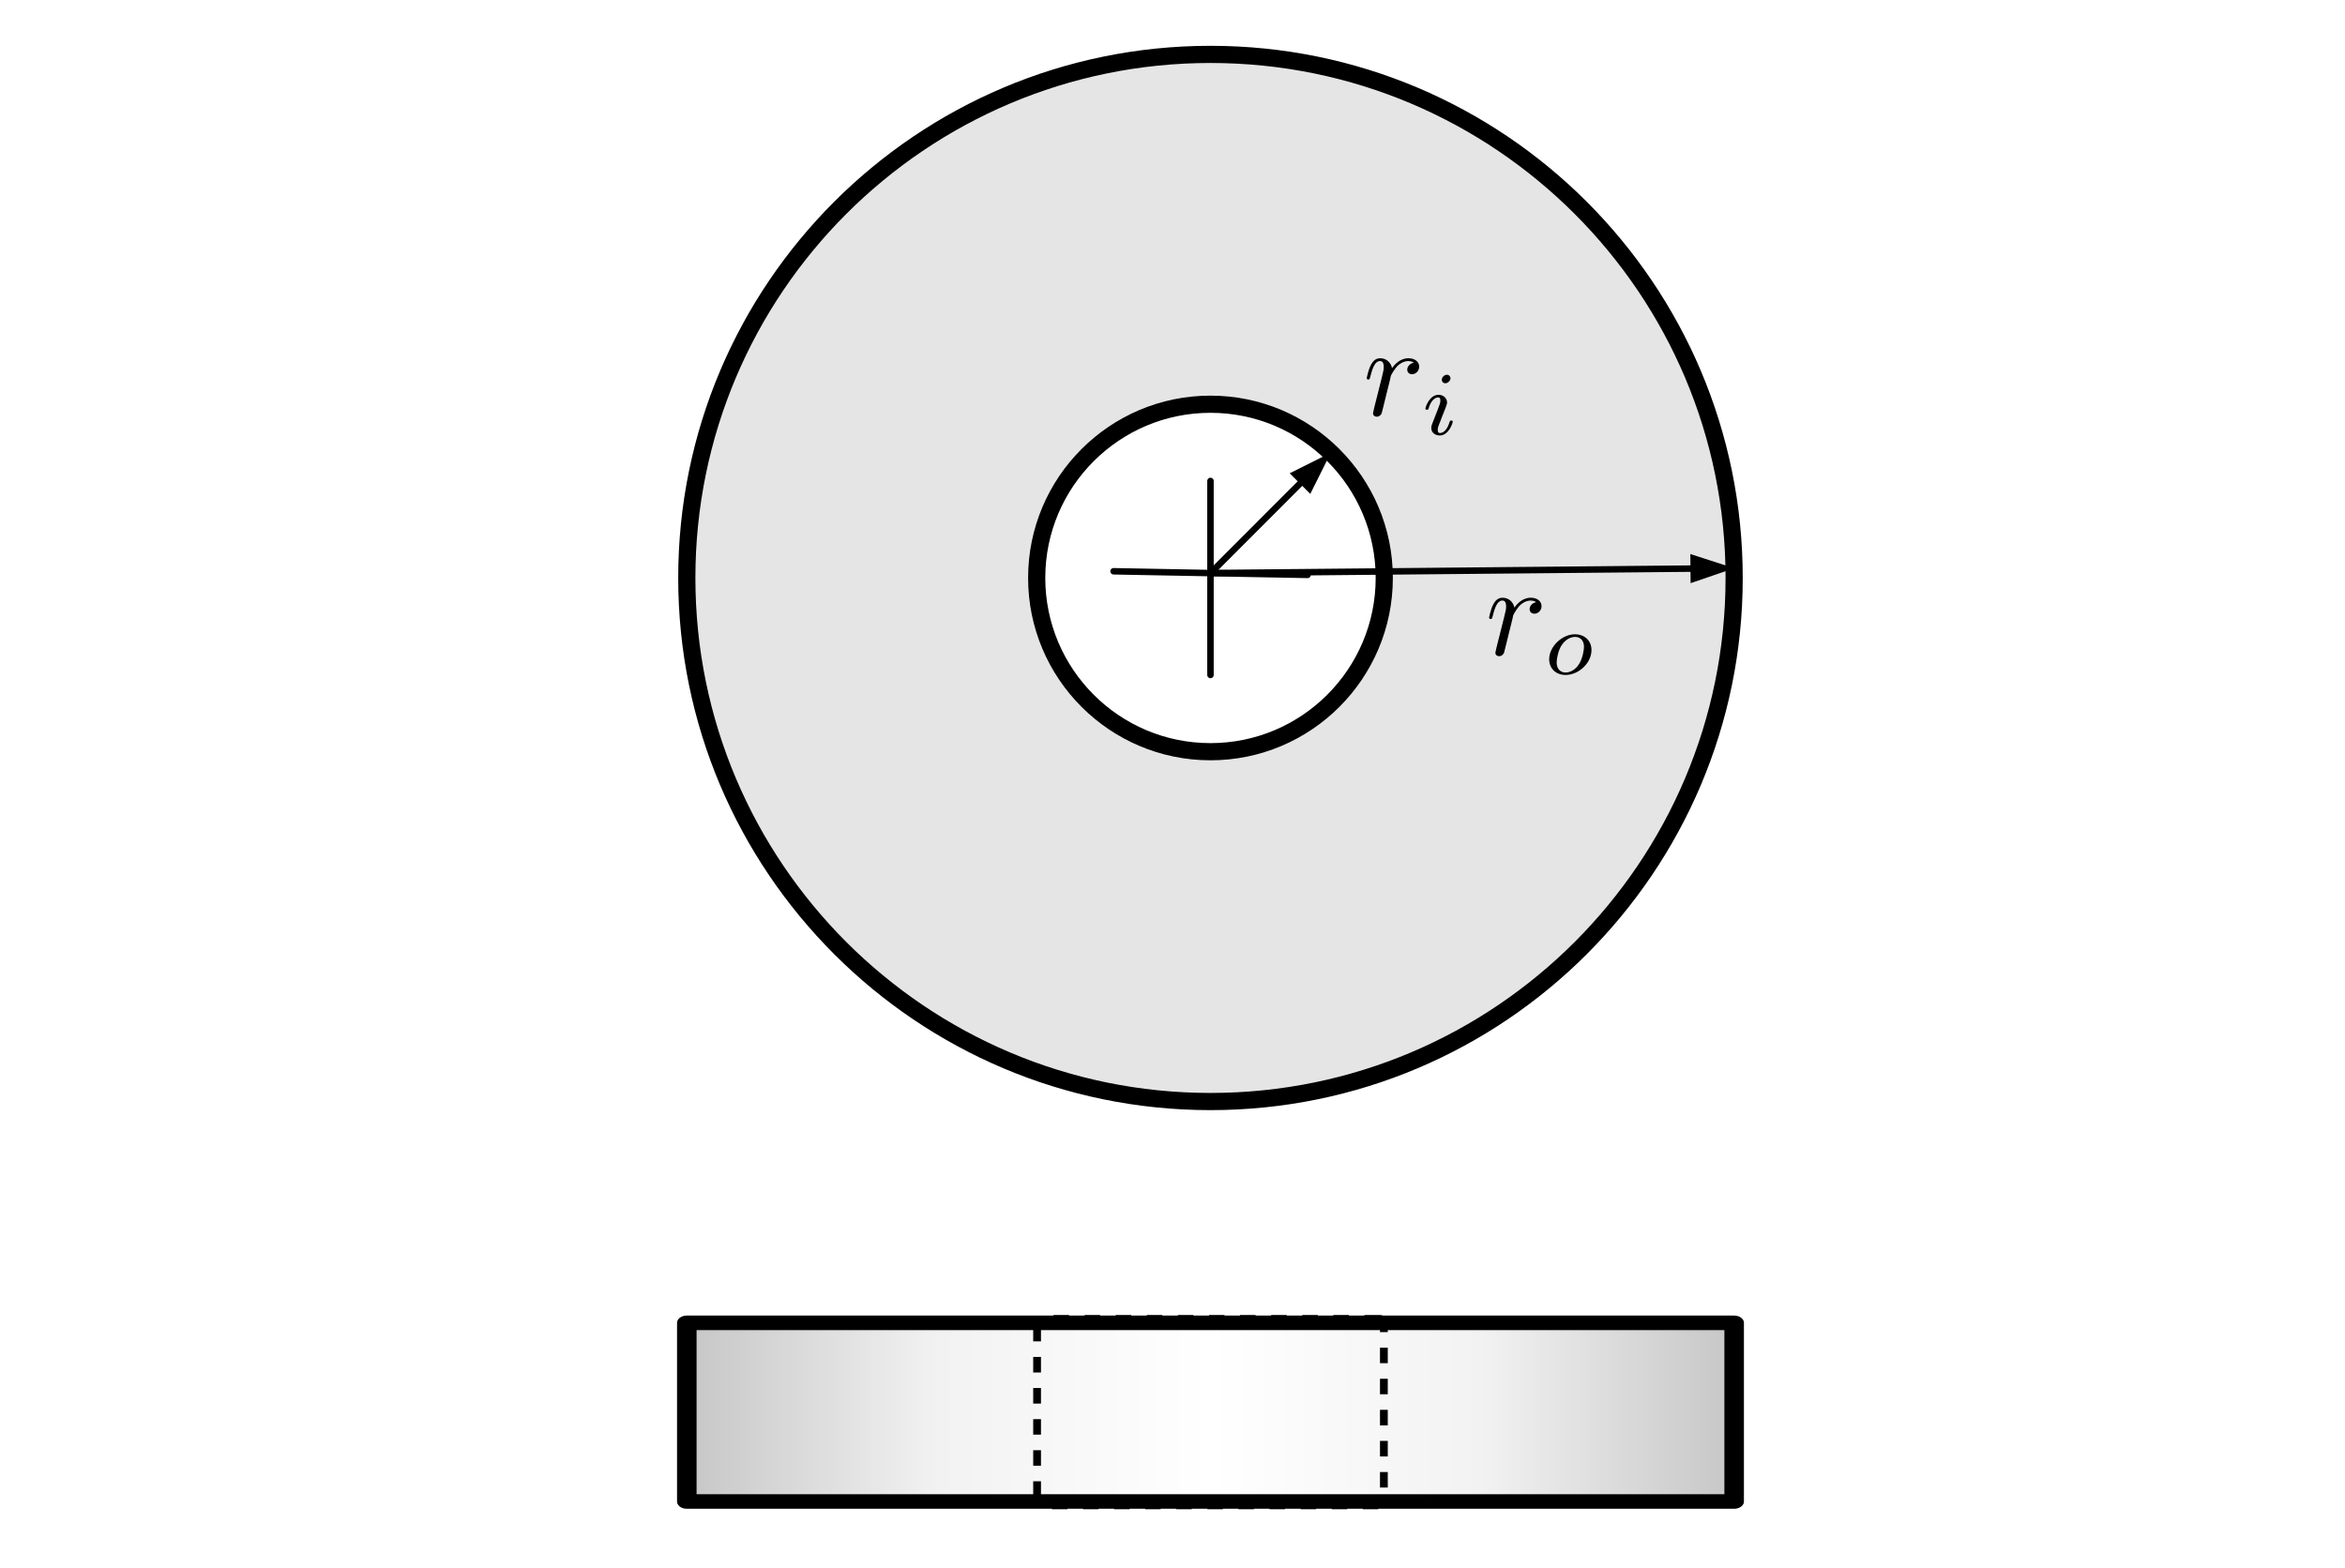
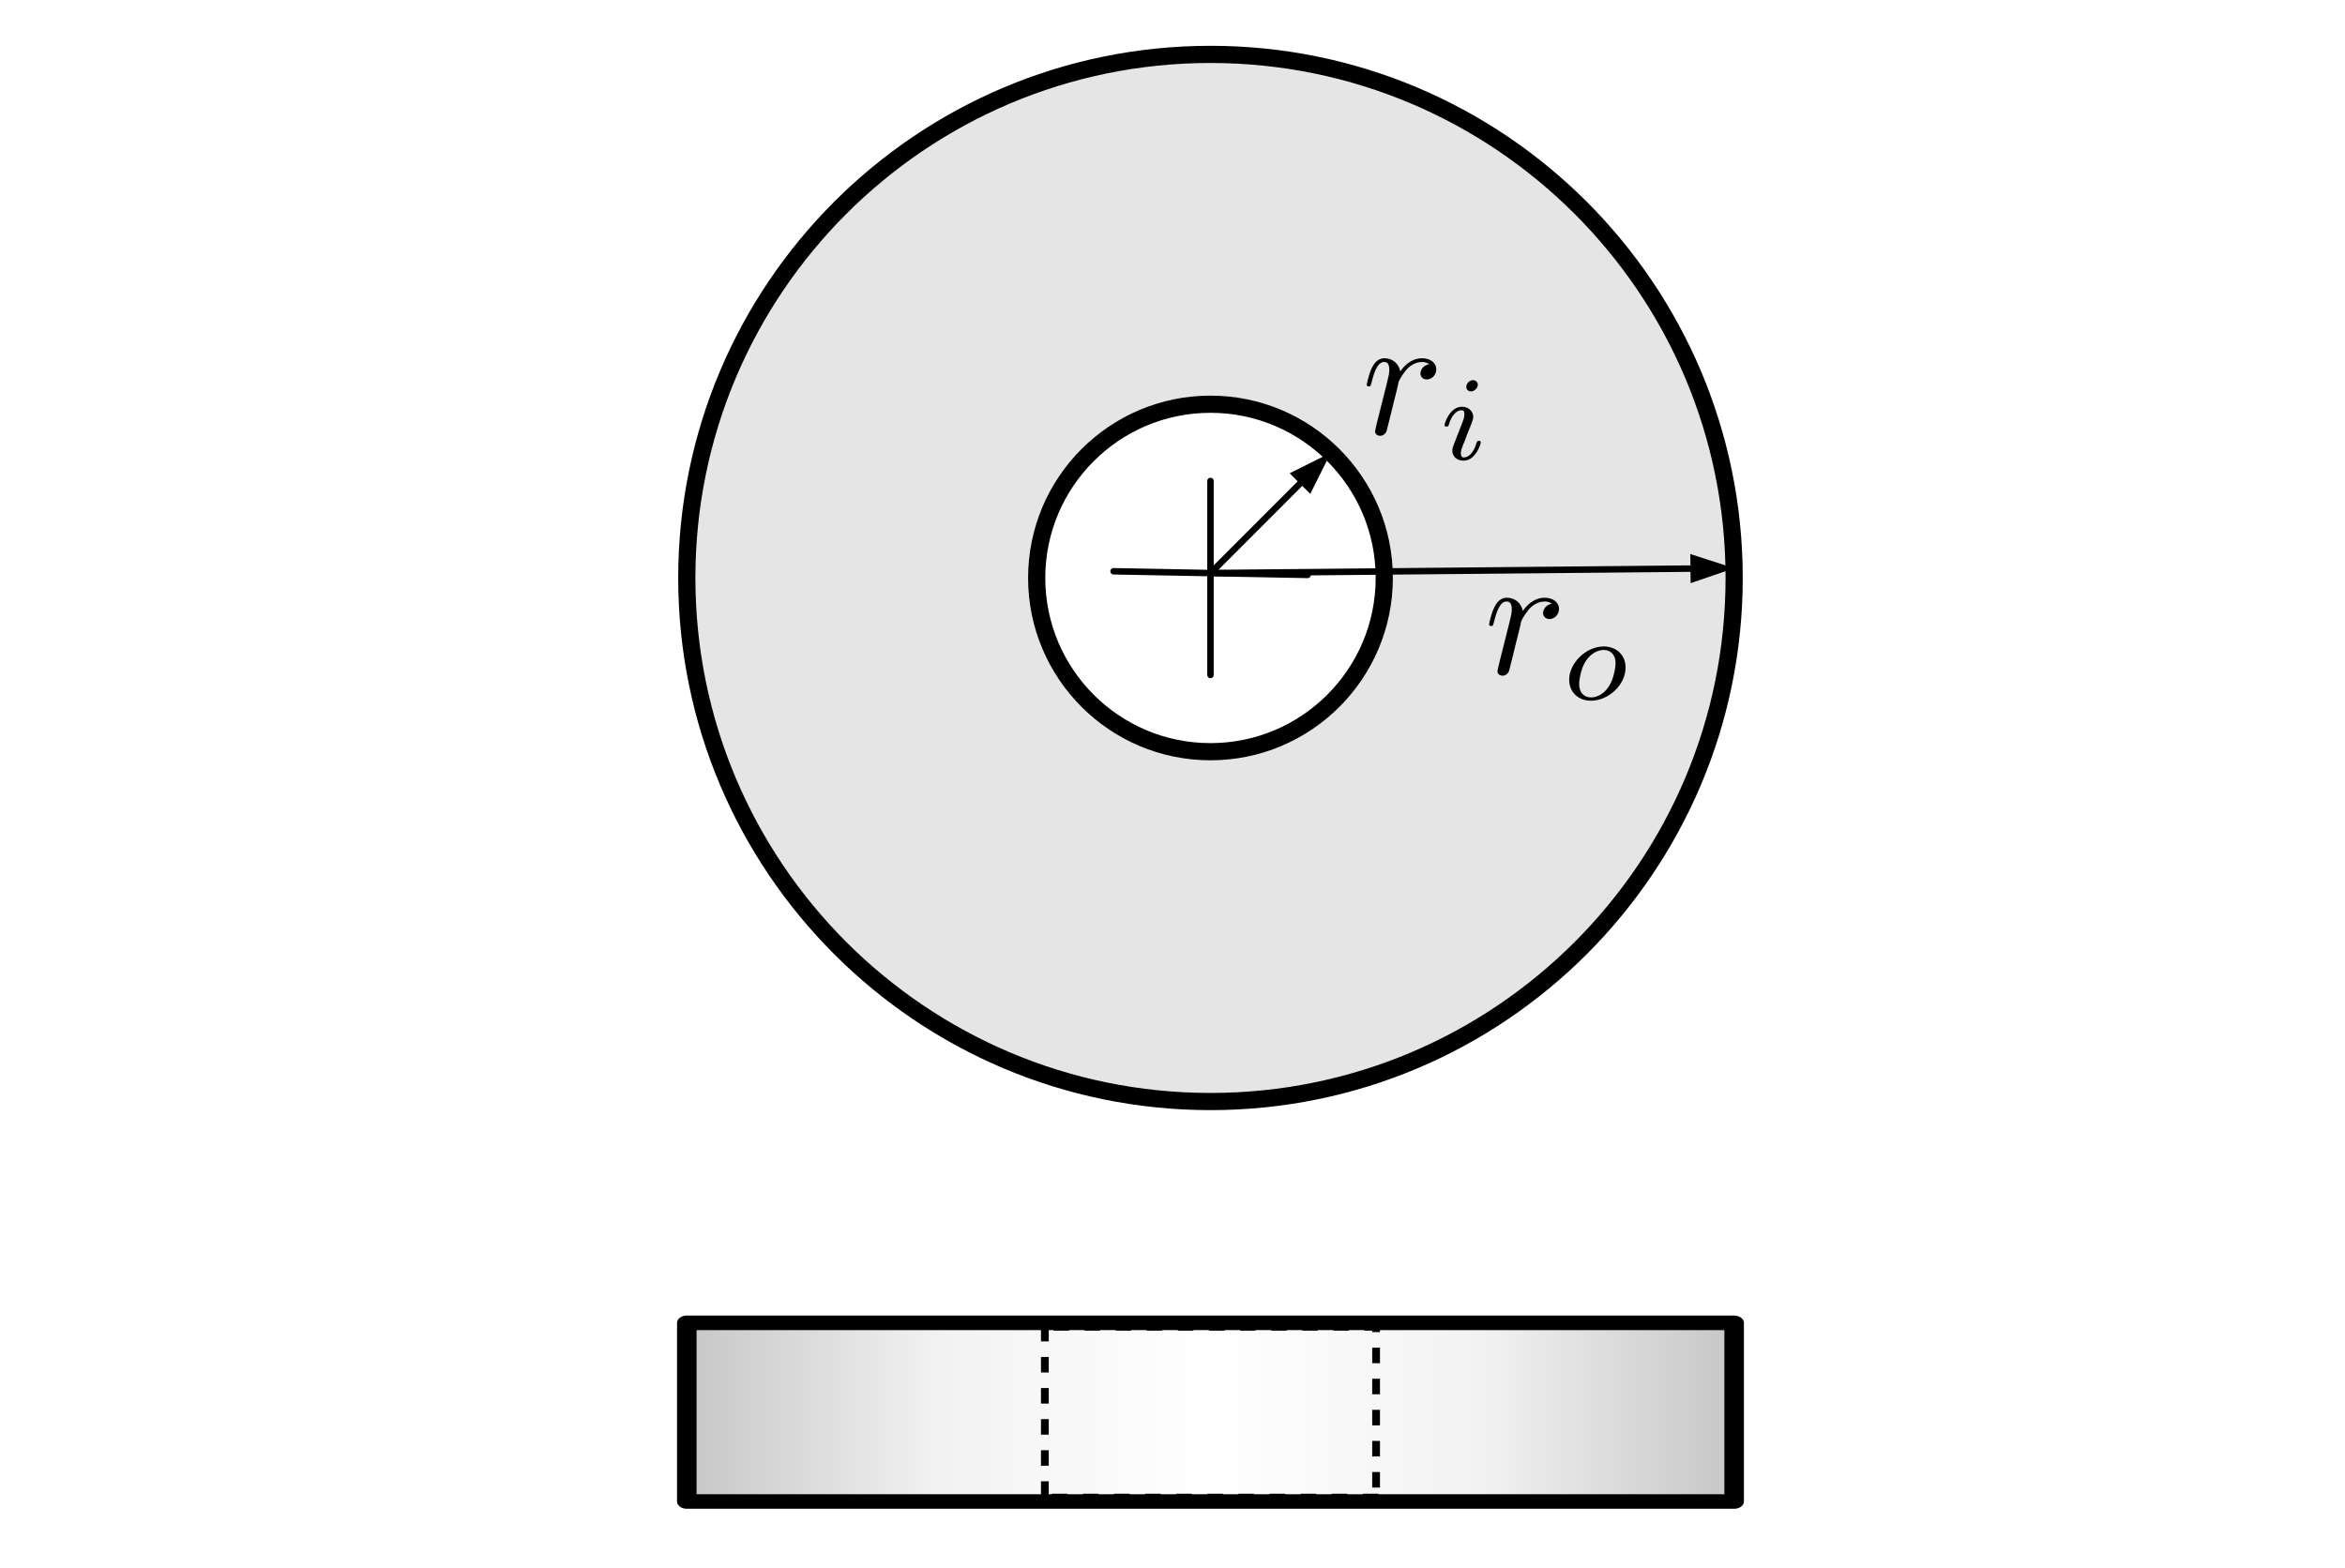
<svg xmlns="http://www.w3.org/2000/svg" width="100%" height="100%" viewBox="0 0 181 121" version="1.1" xml:space="preserve" style="fill-rule:evenodd;clip-rule:evenodd;stroke-linecap:round;stroke-linejoin:round;stroke-miterlimit:1.5;">
  <g transform="matrix(1,0,0,1,-527,-342)">
    <g transform="matrix(1.48824,0,0,1.02117,419.617,11.5692)">
      <rect id="collar-bearing-b" x="72.27" y="324.267" width="120.948" height="117.513" style="fill:none;" />
      <g id="collar-bearing-b1">
        <g transform="matrix(1.01251,0,0,1.47563,-313.545,294.882)">
          <path d="M442.938,22.235C457.743,22.235 469.762,34.255 469.762,49.059C469.762,63.864 457.743,75.884 442.938,75.884C428.133,75.884 416.114,63.864 416.114,49.059C416.114,34.255 428.133,22.235 442.938,22.235ZM442.938,40.158C447.851,40.158 451.84,44.146 451.84,49.059C451.84,53.972 447.851,57.961 442.938,57.961C438.025,57.961 434.036,53.972 434.036,49.059C434.036,44.146 438.025,40.158 442.938,40.158Z" style="fill:rgb(230,229,230);stroke:black;stroke-width:0.88px;" />
        </g>
        <g transform="matrix(0.904462,0,0,0.981871,85.6119,342.05)">
          <rect x="24.504" y="83.045" width="60.057" height="13.755" style="fill:url(#_Linear1);stroke:black;stroke-width:1.12px;" />
        </g>
        <g transform="matrix(0.728822,0,0,1.40692,-187.539,351.887)">
-           <path d="M430.396,51.961L429.843,51.961L429.843,51.126L430.396,51.126L430.396,51.961ZM431.288,50.964L431.288,50.546L432.394,50.546L432.394,50.964L431.288,50.964ZM433.5,50.964L433.5,50.546L434.607,50.546L434.607,50.964L433.5,50.964ZM435.713,50.964L435.713,50.546L436.819,50.546L436.819,50.964L435.713,50.964ZM437.926,50.964L437.926,50.546L439.032,50.546L439.032,50.964L437.926,50.964ZM440.138,50.964L440.138,50.546L441.245,50.546L441.245,50.964L440.138,50.964ZM442.351,50.964L442.351,50.546L443.457,50.546L443.457,50.964L442.351,50.964ZM444.563,50.964L444.563,50.546L445.67,50.546L445.67,50.964L444.563,50.964ZM446.776,50.964L446.776,50.546L447.882,50.546L447.882,50.964L446.776,50.964ZM448.989,50.964L448.989,50.546L450.095,50.546L450.095,50.964L448.989,50.964ZM451.201,50.964L451.201,50.546L452.308,50.546L452.308,50.964L451.201,50.964ZM453.414,50.964L453.414,50.546L454.508,50.546C455.006,50.546 454.835,50.929 454.673,51.177C454.837,50.97 455.074,50.715 455.074,50.969L455.074,51.462L454.52,51.462L454.52,50.964L453.414,50.964ZM454.52,52.298L455.074,52.298L455.074,53.133L454.52,53.133L454.52,52.298ZM454.52,53.968L455.074,53.968L455.074,54.803L454.52,54.803L454.52,53.968ZM454.52,55.639L455.074,55.639L455.074,56.474L454.52,56.474L454.52,55.639ZM454.52,57.309L455.074,57.309L455.074,58.144L454.52,58.144L454.52,57.309ZM454.52,58.98L455.074,58.98L455.074,59.815L454.52,59.815L454.52,58.98ZM454.405,60.563L454.405,60.981L453.299,60.981L453.299,60.563L454.405,60.563ZM452.193,60.563L452.193,60.981L451.086,60.981L451.086,60.563L452.193,60.563ZM449.98,60.563L449.98,60.981L448.874,60.981L448.874,60.563L449.98,60.563ZM447.767,60.563L447.767,60.981L446.661,60.981L446.661,60.563L447.767,60.563ZM445.555,60.563L445.555,60.981L444.448,60.981L444.448,60.563L445.555,60.563ZM443.342,60.563L443.342,60.981L442.236,60.981L442.236,60.563L443.342,60.563ZM441.129,60.563L441.129,60.981L440.023,60.981L440.023,60.563L441.129,60.563ZM438.917,60.563L438.917,60.981L437.81,60.981L437.81,60.563L438.917,60.563ZM436.704,60.563L436.704,60.981L435.598,60.981L435.598,60.563L436.704,60.563ZM434.491,60.563L434.491,60.981L433.385,60.981L433.385,60.563L434.491,60.563ZM432.279,60.563L432.279,60.981L431.172,60.981L431.172,60.563L432.279,60.563ZM430.396,60.314L429.843,60.314L429.843,59.479L430.396,59.479L430.396,60.314ZM430.396,58.643L429.843,58.643L429.843,57.808L430.396,57.808L430.396,58.643ZM430.396,56.973L429.843,56.973L429.843,56.138L430.396,56.138L430.396,56.973ZM430.396,55.302L429.843,55.302L429.843,54.467L430.396,54.467L430.396,55.302ZM430.396,53.632L429.843,53.632L429.843,52.797L430.396,52.797L430.396,53.632Z" />
+           <path d="M430.396,51.126L430.949,51.126L430.949,51.961L430.396,51.961L430.396,51.126ZM430.396,52.797L430.949,52.797L430.949,53.632L430.396,53.632L430.396,52.797ZM430.396,54.467L430.949,54.467L430.949,55.302L430.396,55.302L430.396,54.467ZM430.396,56.138L430.949,56.138L430.949,56.973L430.396,56.973L430.396,56.138ZM430.396,57.808L430.949,57.808L430.949,58.643L430.396,58.643L430.396,57.808ZM430.396,59.479L430.949,59.479L430.949,60.314L430.396,60.314L430.396,59.479ZM431.172,60.563L431.172,60.146L432.279,60.146L432.279,60.563L431.172,60.563ZM433.385,60.563L433.385,60.146L434.491,60.146L434.491,60.563L433.385,60.563ZM435.598,60.563L435.598,60.146L436.704,60.146L436.704,60.563L435.598,60.563ZM437.81,60.563L437.81,60.146L438.917,60.146L438.917,60.563L437.81,60.563ZM440.023,60.563L440.023,60.146L441.129,60.146L441.129,60.563L440.023,60.563ZM442.236,60.563L442.236,60.146L443.342,60.146L443.342,60.563L442.236,60.563ZM444.448,60.563L444.448,60.146L445.555,60.146L445.555,60.563L444.448,60.563ZM446.661,60.563L446.661,60.146L447.767,60.146L447.767,60.563L446.661,60.563ZM448.874,60.563L448.874,60.146L449.98,60.146L449.98,60.563L448.874,60.563ZM451.086,60.563L451.086,60.146L452.193,60.146L452.193,60.563L451.086,60.563ZM453.299,60.563L453.299,60.146L454.405,60.146L454.405,60.563L453.299,60.563ZM454.52,59.815L453.967,59.815L453.967,58.98L454.52,58.98L454.52,59.815ZM454.52,58.144L453.967,58.144L453.967,57.309L454.52,57.309L454.52,58.144ZM454.52,56.474L453.967,56.474L453.967,55.639L454.52,55.639L454.52,56.474ZM454.52,54.803L453.967,54.803L453.967,53.968L454.52,53.968L454.52,54.803ZM454.52,53.133L453.967,53.133L453.967,52.298L454.52,52.298L454.52,53.133ZM454.52,51.462L453.967,51.462L453.967,51.382L453.414,51.382L453.414,50.964L454.52,50.964L454.52,51.462ZM452.308,50.964L452.308,51.382L451.201,51.382L451.201,50.964L452.308,50.964ZM450.095,50.964L450.095,51.382L448.989,51.382L448.989,50.964L450.095,50.964ZM447.882,50.964L447.882,51.382L446.776,51.382L446.776,50.964L447.882,50.964ZM445.67,50.964L445.67,51.382L444.563,51.382L444.563,50.964L445.67,50.964ZM443.457,50.964L443.457,51.382L442.351,51.382L442.351,50.964L443.457,50.964ZM441.245,50.964L441.245,51.382L440.138,51.382L440.138,50.964L441.245,50.964ZM439.032,50.964L439.032,51.382L437.926,51.382L437.926,50.964L439.032,50.964ZM436.819,50.964L436.819,51.382L435.713,51.382L435.713,50.964L436.819,50.964ZM434.607,50.964L434.607,51.382L433.5,51.382L433.5,50.964L434.607,50.964ZM432.394,50.964L432.394,51.382L431.288,51.382L431.288,50.964L432.394,50.964Z" />
        </g>
        <g transform="matrix(0.41436,0,0,0.603887,-48.4336,336.267)">
          <path d="M430.404,50.511L454.686,50.964" style="fill:none;stroke:black;stroke-width:0.81px;" />
        </g>
        <g transform="matrix(0.414124,0,0,0.603785,-48.3324,336.504)">
          <path d="M442.541,63.109L442.541,38.819" style="fill:none;stroke:black;stroke-width:0.81px;" />
        </g>
        <g transform="matrix(1.11814,0,0,1.62957,-359.887,284.226)">
          <g transform="matrix(0.60094,-0,-0,0.60094,386.393,24.1512)">
            <path d="M130.47,42.772L133.854,43.865L130.491,45.02L130.47,42.772Z" />
            <path d="M93.44,44.241C93.44,44.241 122.112,43.974 131.155,43.89" style="fill:none;stroke:black;stroke-width:0.5px;" />
          </g>
        </g>
        <g transform="matrix(0.927738,0.277793,0.190609,1.35147,-285.298,175.4)">
          <g transform="matrix(0.756206,-0.155437,-0.155437,0.75655,378.762,31.7909)">
            <path d="M99.545,36.539L102.724,34.947L101.136,38.128L99.545,36.539Z" />
            <path d="M93.44,44.241C93.44,44.241 98.1,39.576 100.817,36.856" style="fill:none;stroke:black;stroke-width:0.5px;" />
          </g>
        </g>
-         <g transform="matrix(0.671933,0,0,0.979273,147.401,366.786)">
+         <g transform="matrix(0.895769,0,0,1.30549,146.74,366.126)">
          <g id="surface1">
            <g transform="matrix(1,0,0,1,2.656,6.431)">
              <g id="glyph0-1">
                <path d="M0.875,-0.594C0.844,-0.438 0.781,-0.203 0.781,-0.156C0.781,0.016 0.922,0.109 1.078,0.109C1.203,0.109 1.375,0.031 1.453,-0.172C1.469,-0.203 1.797,-1.563 1.844,-1.75C1.922,-2.078 2.109,-2.766 2.156,-3.047C2.203,-3.172 2.484,-3.641 2.719,-3.859C2.797,-3.922 3.094,-4.188 3.516,-4.188C3.781,-4.188 3.922,-4.063 3.938,-4.063C3.641,-4.016 3.422,-3.781 3.422,-3.516C3.422,-3.359 3.531,-3.172 3.797,-3.172C4.063,-3.172 4.344,-3.406 4.344,-3.766C4.344,-4.109 4.031,-4.406 3.516,-4.406C2.875,-4.406 2.438,-3.922 2.25,-3.641C2.156,-4.094 1.797,-4.406 1.328,-4.406C0.875,-4.406 0.688,-4.016 0.594,-3.844C0.422,-3.5 0.297,-2.906 0.297,-2.875C0.297,-2.766 0.391,-2.766 0.406,-2.766C0.516,-2.766 0.516,-2.781 0.578,-3C0.75,-3.703 0.953,-4.188 1.313,-4.188C1.469,-4.188 1.609,-4.109 1.609,-3.734C1.609,-3.516 1.578,-3.406 1.453,-2.891L0.875,-0.594Z" style="fill-rule:nonzero;" />
              </g>
            </g>
            <g transform="matrix(1,0,0,1,7.151,7.925)">
              <g id="glyph1-1">
                <path d="M3.703,-1.859C3.703,-2.625 3.125,-3.078 2.438,-3.078C1.406,-3.078 0.438,-2.109 0.438,-1.156C0.438,-0.453 0.938,0.063 1.703,0.063C2.703,0.063 3.703,-0.844 3.703,-1.859ZM1.703,-0.125C1.359,-0.125 1.016,-0.344 1.016,-0.906C1.016,-1.188 1.141,-1.875 1.422,-2.266C1.719,-2.703 2.125,-2.875 2.438,-2.875C2.813,-2.875 3.125,-2.625 3.125,-2.109C3.125,-1.938 3.047,-1.25 2.734,-0.766C2.469,-0.344 2.063,-0.125 1.703,-0.125Z" style="fill-rule:nonzero;" />
              </g>
            </g>
          </g>
        </g>
-         <g transform="matrix(0.671933,0,0,0.979273,141.055,348.681)">
+         <g transform="matrix(0.891101,0,0,1.29869,140.408,348.035)">
          <g id="surface11">
            <g transform="matrix(1,0,0,1,2.656,6.431)">
              <g id="glyph0-11">
                <path d="M0.875,-0.594C0.844,-0.438 0.781,-0.203 0.781,-0.156C0.781,0.016 0.922,0.109 1.078,0.109C1.203,0.109 1.375,0.031 1.453,-0.172C1.469,-0.203 1.797,-1.563 1.844,-1.75C1.922,-2.078 2.109,-2.766 2.156,-3.047C2.203,-3.172 2.484,-3.641 2.719,-3.859C2.797,-3.922 3.094,-4.188 3.516,-4.188C3.781,-4.188 3.922,-4.063 3.938,-4.063C3.641,-4.016 3.422,-3.781 3.422,-3.516C3.422,-3.359 3.531,-3.172 3.797,-3.172C4.063,-3.172 4.344,-3.406 4.344,-3.766C4.344,-4.109 4.031,-4.406 3.516,-4.406C2.875,-4.406 2.438,-3.922 2.25,-3.641C2.156,-4.094 1.797,-4.406 1.328,-4.406C0.875,-4.406 0.688,-4.016 0.594,-3.844C0.422,-3.5 0.297,-2.906 0.297,-2.875C0.297,-2.766 0.391,-2.766 0.406,-2.766C0.516,-2.766 0.516,-2.781 0.578,-3C0.75,-3.703 0.953,-4.188 1.313,-4.188C1.469,-4.188 1.609,-4.109 1.609,-3.734C1.609,-3.516 1.578,-3.406 1.453,-2.891L0.875,-0.594Z" style="fill-rule:nonzero;" />
              </g>
            </g>
            <g transform="matrix(1,0,0,1,7.151,7.925)">
              <g id="glyph1-11">
                <path d="M2.266,-4.359C2.266,-4.469 2.172,-4.625 1.984,-4.625C1.797,-4.625 1.594,-4.438 1.594,-4.234C1.594,-4.125 1.672,-3.969 1.875,-3.969C2.063,-3.969 2.266,-4.172 2.266,-4.359ZM0.844,-0.813C0.813,-0.719 0.781,-0.641 0.781,-0.516C0.781,-0.188 1.047,0.063 1.438,0.063C2.125,0.063 2.438,-0.891 2.438,-1C2.438,-1.094 2.344,-1.094 2.328,-1.094C2.234,-1.094 2.219,-1.047 2.188,-0.969C2.031,-0.406 1.734,-0.125 1.453,-0.125C1.313,-0.125 1.281,-0.219 1.281,-0.375C1.281,-0.531 1.328,-0.656 1.391,-0.813C1.469,-1 1.547,-1.188 1.609,-1.375C1.672,-1.547 1.938,-2.172 1.953,-2.266C1.984,-2.328 2,-2.406 2,-2.484C2,-2.813 1.719,-3.078 1.344,-3.078C0.641,-3.078 0.328,-2.125 0.328,-2C0.328,-1.922 0.422,-1.922 0.453,-1.922C0.547,-1.922 0.547,-1.953 0.578,-2.031C0.75,-2.625 1.063,-2.875 1.313,-2.875C1.422,-2.875 1.484,-2.828 1.484,-2.641C1.484,-2.469 1.453,-2.375 1.281,-1.938L0.844,-0.813Z" style="fill-rule:nonzero;" />
              </g>
            </g>
          </g>
        </g>
      </g>
    </g>
  </g>
  <defs>
    <linearGradient id="_Linear1" x1="0" y1="0" x2="1" y2="0" gradientUnits="userSpaceOnUse" gradientTransform="matrix(60.0574,0,0,3.82075,24.5041,89.882)">
      <stop offset="0" style="stop-color:rgb(199,199,199);stop-opacity:1" />
      <stop offset="0.24" style="stop-color:rgb(242,242,242);stop-opacity:1" />
      <stop offset="0.5" style="stop-color:white;stop-opacity:1" />
      <stop offset="0.76" style="stop-color:rgb(242,242,242);stop-opacity:1" />
      <stop offset="1" style="stop-color:rgb(199,199,199);stop-opacity:1" />
    </linearGradient>
  </defs>
</svg>
